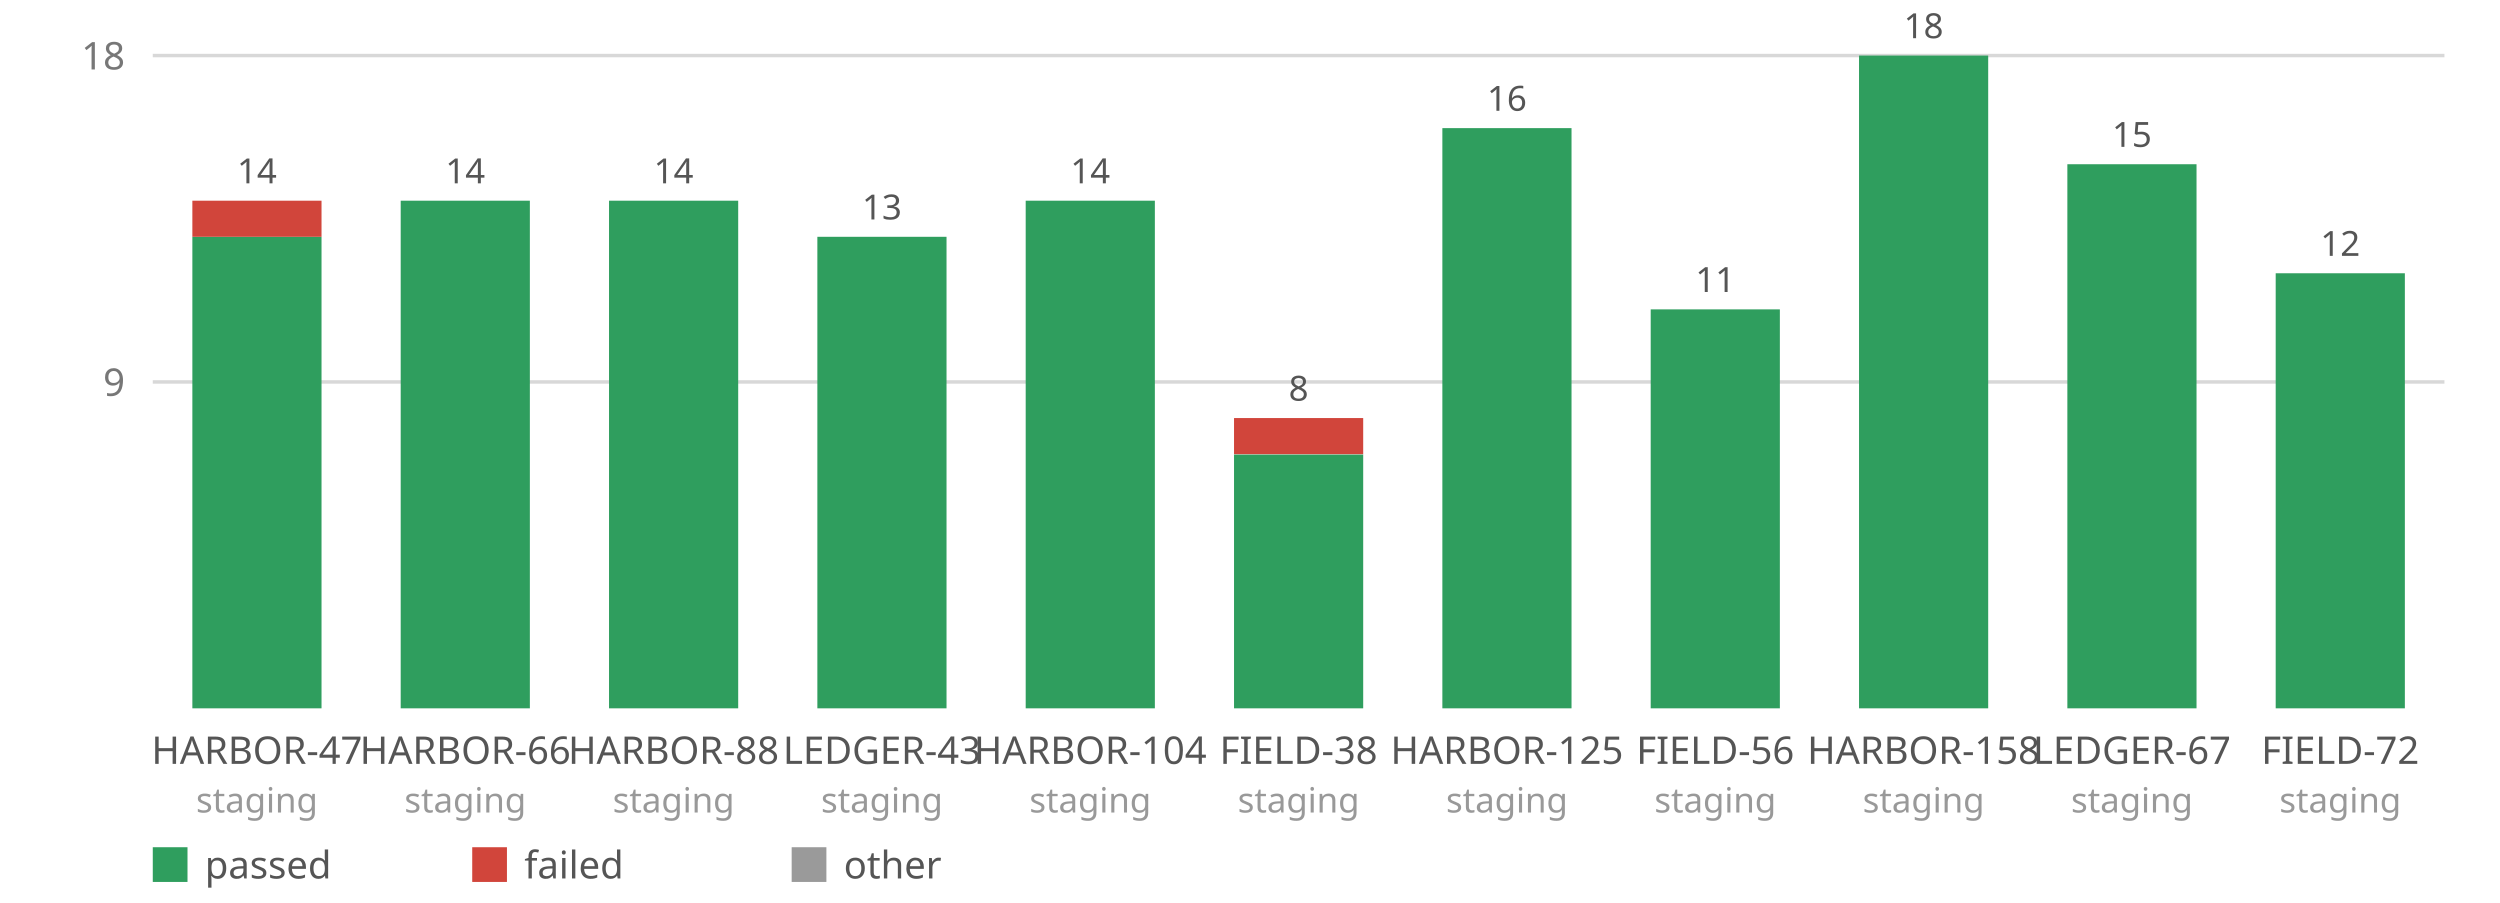
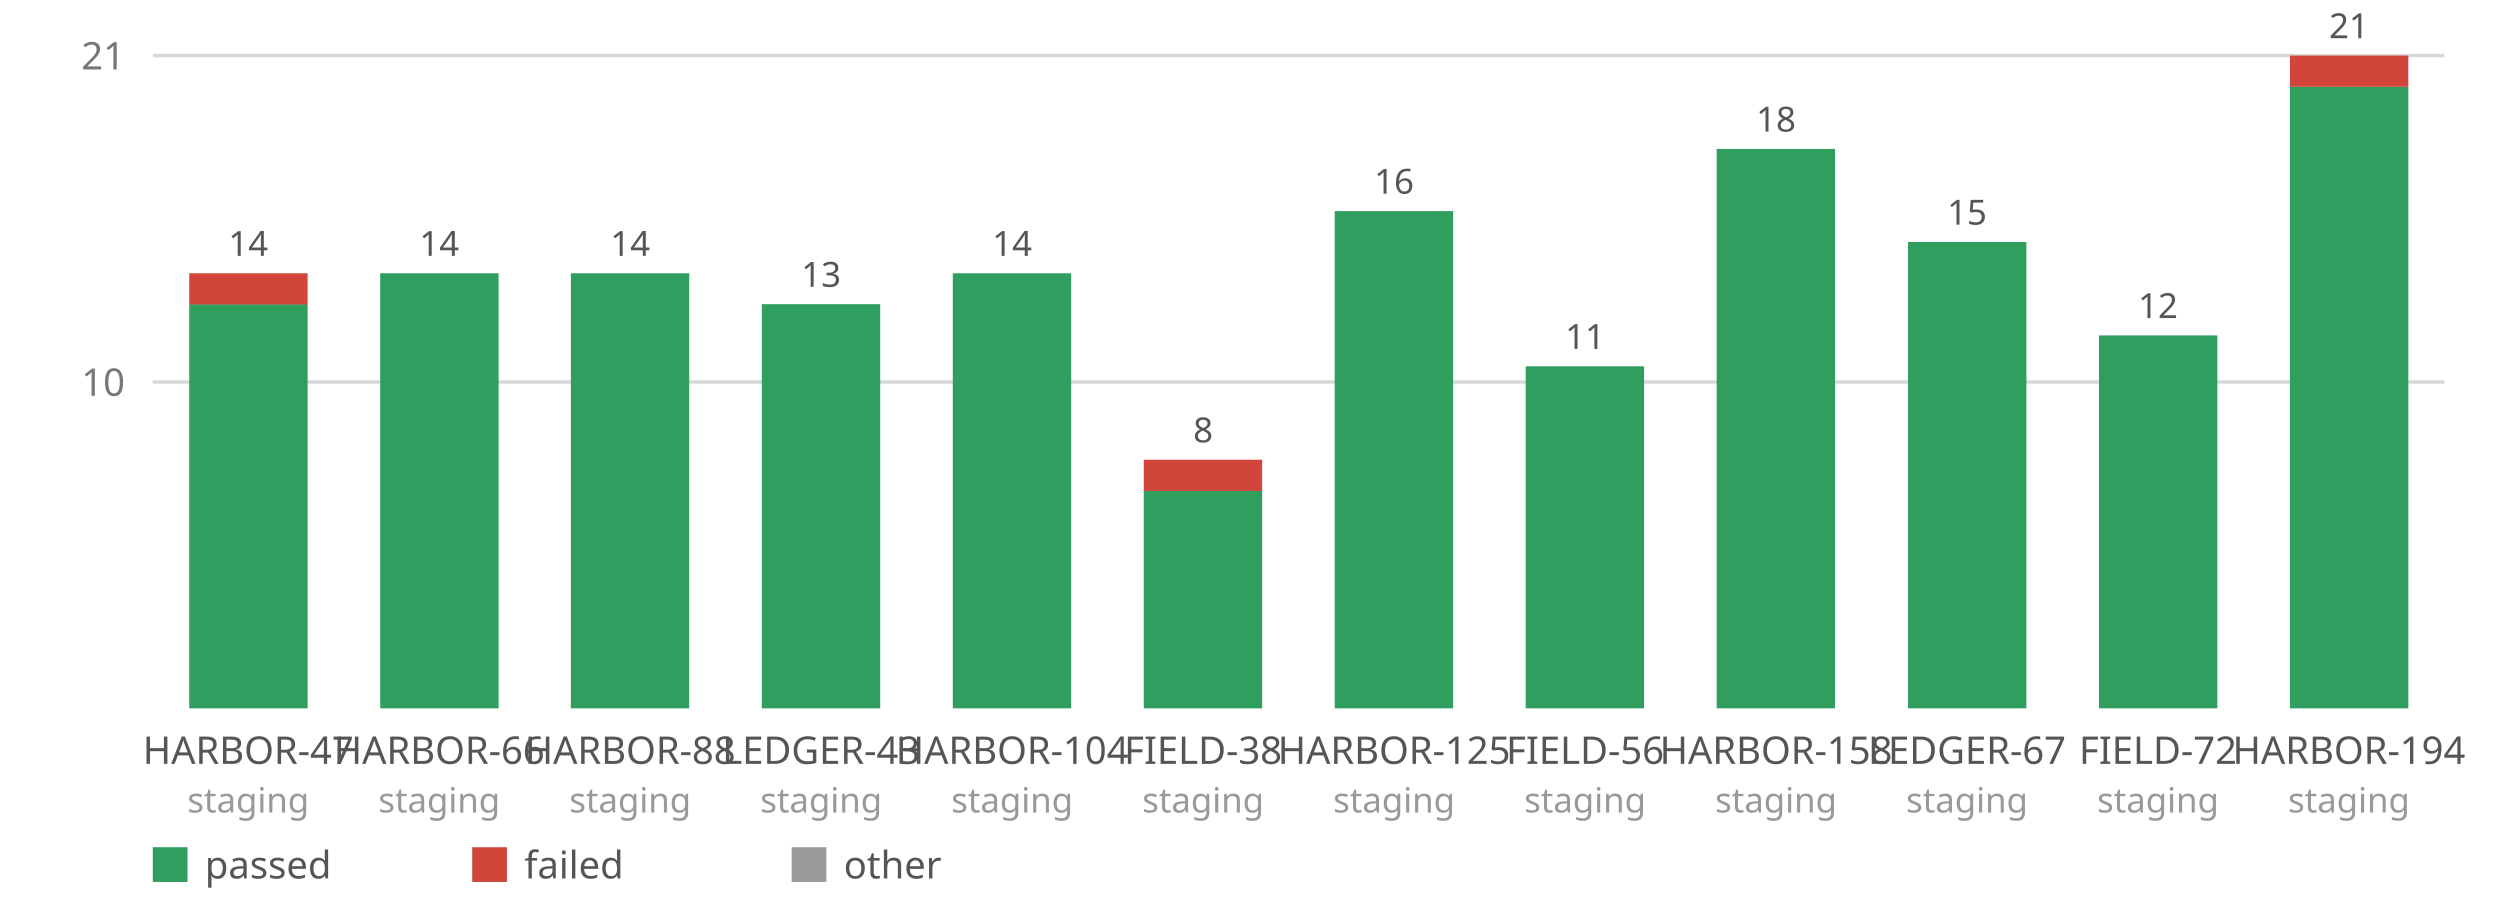
<svg xmlns="http://www.w3.org/2000/svg" viewBox="0 0 720 260" width="720" height="260" font-family="ui-sans-serif, system-ui, sans-serif">
  <rect width="720" height="260" fill="none" />
  <line x1="44" y1="110.0" x2="704" y2="110.0" stroke="#d8d8d8" stroke-width="1" />
-   <text x="36" y="114.0" font-size="11" fill="#777" text-anchor="end">9</text>
+   <text x="36" y="114.0" font-size="11" fill="#777" text-anchor="end">10</text>
  <line x1="44" y1="16.0" x2="704" y2="16.0" stroke="#d8d8d8" stroke-width="1" />
-   <text x="36" y="20.0" font-size="11" fill="#777" text-anchor="end">18</text>
-   <rect x="55.4" y="68.2" width="37.2" height="135.8" fill="#2f9e5e" />
-   <rect x="55.4" y="57.8" width="37.2" height="10.4" fill="#d1453b" />
-   <text x="74.0" y="220" font-size="11" fill="#555" text-anchor="middle">HARBOR-47</text>
-   <text x="74.0" y="234" font-size="10" fill="#999" text-anchor="middle">staging</text>
-   <text x="74.0" y="52.8" font-size="10" fill="#555" text-anchor="middle">14</text>
-   <rect x="115.4" y="57.8" width="37.2" height="146.2" fill="#2f9e5e" />
-   <text x="134.0" y="220" font-size="11" fill="#555" text-anchor="middle">HARBOR-66</text>
-   <text x="134.0" y="234" font-size="10" fill="#999" text-anchor="middle">staging</text>
-   <text x="134.0" y="52.8" font-size="10" fill="#555" text-anchor="middle">14</text>
-   <rect x="175.4" y="57.8" width="37.2" height="146.2" fill="#2f9e5e" />
-   <text x="194.0" y="220" font-size="11" fill="#555" text-anchor="middle">HARBOR-88</text>
-   <text x="194.0" y="234" font-size="10" fill="#999" text-anchor="middle">staging</text>
-   <text x="194.0" y="52.8" font-size="10" fill="#555" text-anchor="middle">14</text>
-   <rect x="235.4" y="68.2" width="37.2" height="135.8" fill="#2f9e5e" />
-   <text x="254.0" y="220" font-size="11" fill="#555" text-anchor="middle">LEDGER-43</text>
-   <text x="254.0" y="234" font-size="10" fill="#999" text-anchor="middle">staging</text>
-   <text x="254.0" y="63.2" font-size="10" fill="#555" text-anchor="middle">13</text>
-   <rect x="295.4" y="57.8" width="37.2" height="146.2" fill="#2f9e5e" />
-   <text x="314.0" y="220" font-size="11" fill="#555" text-anchor="middle">HARBOR-104</text>
-   <text x="314.0" y="234" font-size="10" fill="#999" text-anchor="middle">staging</text>
-   <text x="314.0" y="52.8" font-size="10" fill="#555" text-anchor="middle">14</text>
-   <rect x="355.4" y="130.9" width="37.2" height="73.1" fill="#2f9e5e" />
-   <rect x="355.4" y="120.4" width="37.2" height="10.4" fill="#d1453b" />
-   <text x="374.0" y="220" font-size="11" fill="#555" text-anchor="middle">FIELD-38</text>
-   <text x="374.0" y="234" font-size="10" fill="#999" text-anchor="middle">staging</text>
-   <text x="374.0" y="115.4" font-size="10" fill="#555" text-anchor="middle">8</text>
-   <rect x="415.4" y="36.9" width="37.2" height="167.1" fill="#2f9e5e" />
-   <text x="434.0" y="220" font-size="11" fill="#555" text-anchor="middle">HARBOR-125</text>
-   <text x="434.0" y="234" font-size="10" fill="#999" text-anchor="middle">staging</text>
-   <text x="434.0" y="31.9" font-size="10" fill="#555" text-anchor="middle">16</text>
-   <rect x="475.4" y="89.1" width="37.2" height="114.9" fill="#2f9e5e" />
-   <text x="494.0" y="220" font-size="11" fill="#555" text-anchor="middle">FIELD-56</text>
-   <text x="494.0" y="234" font-size="10" fill="#999" text-anchor="middle">staging</text>
-   <text x="494.0" y="84.1" font-size="10" fill="#555" text-anchor="middle">11</text>
-   <rect x="535.4" y="16.0" width="37.2" height="188.0" fill="#2f9e5e" />
-   <text x="554.0" y="220" font-size="11" fill="#555" text-anchor="middle">HARBOR-158</text>
-   <text x="554.0" y="234" font-size="10" fill="#999" text-anchor="middle">staging</text>
-   <text x="554.0" y="11.0" font-size="10" fill="#555" text-anchor="middle">18</text>
-   <rect x="595.4" y="47.3" width="37.2" height="156.7" fill="#2f9e5e" />
-   <text x="614.0" y="220" font-size="11" fill="#555" text-anchor="middle">LEDGER-67</text>
-   <text x="614.0" y="234" font-size="10" fill="#999" text-anchor="middle">staging</text>
-   <text x="614.0" y="42.3" font-size="10" fill="#555" text-anchor="middle">15</text>
-   <rect x="655.4" y="78.7" width="37.2" height="125.3" fill="#2f9e5e" />
-   <text x="674.0" y="220" font-size="11" fill="#555" text-anchor="middle">FIELD-72</text>
-   <text x="674.0" y="234" font-size="10" fill="#999" text-anchor="middle">staging</text>
-   <text x="674.0" y="73.7" font-size="10" fill="#555" text-anchor="middle">12</text>
+   <text x="36" y="20.0" font-size="11" fill="#777" text-anchor="end">21</text>
+   <rect x="54.5" y="87.6" width="34.1" height="116.4" fill="#2f9e5e" />
+   <rect x="54.5" y="78.7" width="34.1" height="9.0" fill="#d1453b" />
+   <text x="71.5" y="220" font-size="11" fill="#555" text-anchor="middle">HARBOR-47</text>
+   <text x="71.5" y="234" font-size="10" fill="#999" text-anchor="middle">staging</text>
+   <text x="71.5" y="73.7" font-size="10" fill="#555" text-anchor="middle">14</text>
+   <rect x="109.5" y="78.7" width="34.1" height="125.3" fill="#2f9e5e" />
+   <text x="126.5" y="220" font-size="11" fill="#555" text-anchor="middle">HARBOR-66</text>
+   <text x="126.5" y="234" font-size="10" fill="#999" text-anchor="middle">staging</text>
+   <text x="126.5" y="73.7" font-size="10" fill="#555" text-anchor="middle">14</text>
+   <rect x="164.4" y="78.7" width="34.1" height="125.3" fill="#2f9e5e" />
+   <text x="181.5" y="220" font-size="11" fill="#555" text-anchor="middle">HARBOR-88</text>
+   <text x="181.5" y="234" font-size="10" fill="#999" text-anchor="middle">staging</text>
+   <text x="181.5" y="73.7" font-size="10" fill="#555" text-anchor="middle">14</text>
+   <rect x="219.4" y="87.6" width="34.1" height="116.4" fill="#2f9e5e" />
+   <text x="236.5" y="220" font-size="11" fill="#555" text-anchor="middle">LEDGER-43</text>
+   <text x="236.5" y="234" font-size="10" fill="#999" text-anchor="middle">staging</text>
+   <text x="236.5" y="82.6" font-size="10" fill="#555" text-anchor="middle">13</text>
+   <rect x="274.4" y="78.7" width="34.1" height="125.3" fill="#2f9e5e" />
+   <text x="291.5" y="220" font-size="11" fill="#555" text-anchor="middle">HARBOR-104</text>
+   <text x="291.5" y="234" font-size="10" fill="#999" text-anchor="middle">staging</text>
+   <text x="291.5" y="73.7" font-size="10" fill="#555" text-anchor="middle">14</text>
+   <rect x="329.4" y="141.3" width="34.1" height="62.7" fill="#2f9e5e" />
+   <rect x="329.4" y="132.4" width="34.1" height="9.0" fill="#d1453b" />
+   <text x="346.5" y="220" font-size="11" fill="#555" text-anchor="middle">FIELD-38</text>
+   <text x="346.5" y="234" font-size="10" fill="#999" text-anchor="middle">staging</text>
+   <text x="346.5" y="127.4" font-size="10" fill="#555" text-anchor="middle">8</text>
+   <rect x="384.4" y="60.8" width="34.1" height="143.2" fill="#2f9e5e" />
+   <text x="401.5" y="220" font-size="11" fill="#555" text-anchor="middle">HARBOR-125</text>
+   <text x="401.5" y="234" font-size="10" fill="#999" text-anchor="middle">staging</text>
+   <text x="401.5" y="55.8" font-size="10" fill="#555" text-anchor="middle">16</text>
+   <rect x="439.4" y="105.5" width="34.1" height="98.5" fill="#2f9e5e" />
+   <text x="456.5" y="220" font-size="11" fill="#555" text-anchor="middle">FIELD-56</text>
+   <text x="456.5" y="234" font-size="10" fill="#999" text-anchor="middle">staging</text>
+   <text x="456.5" y="100.5" font-size="10" fill="#555" text-anchor="middle">11</text>
+   <rect x="494.4" y="42.9" width="34.1" height="161.1" fill="#2f9e5e" />
+   <text x="511.5" y="220" font-size="11" fill="#555" text-anchor="middle">HARBOR-158</text>
+   <text x="511.5" y="234" font-size="10" fill="#999" text-anchor="middle">staging</text>
+   <text x="511.5" y="37.9" font-size="10" fill="#555" text-anchor="middle">18</text>
+   <rect x="549.5" y="69.7" width="34.1" height="134.3" fill="#2f9e5e" />
+   <text x="566.5" y="220" font-size="11" fill="#555" text-anchor="middle">LEDGER-67</text>
+   <text x="566.5" y="234" font-size="10" fill="#999" text-anchor="middle">staging</text>
+   <text x="566.5" y="64.7" font-size="10" fill="#555" text-anchor="middle">15</text>
+   <rect x="604.5" y="96.6" width="34.1" height="107.4" fill="#2f9e5e" />
+   <text x="621.5" y="220" font-size="11" fill="#555" text-anchor="middle">FIELD-72</text>
+   <text x="621.5" y="234" font-size="10" fill="#999" text-anchor="middle">staging</text>
+   <text x="621.5" y="91.6" font-size="10" fill="#555" text-anchor="middle">12</text>
+   <rect x="659.5" y="25.0" width="34.1" height="179.0" fill="#2f9e5e" />
+   <rect x="659.5" y="16.0" width="34.1" height="9.0" fill="#d1453b" />
+   <text x="676.5" y="220" font-size="11" fill="#555" text-anchor="middle">HARBOR-194</text>
+   <text x="676.5" y="234" font-size="10" fill="#999" text-anchor="middle">staging</text>
+   <text x="676.5" y="11.0" font-size="10" fill="#555" text-anchor="middle">21</text>
  <rect x="44" y="244" width="10" height="10" fill="#2f9e5e" />
  <text x="59" y="253" font-size="11" fill="#555">passed</text>
  <rect x="136" y="244" width="10" height="10" fill="#d1453b" />
  <text x="151" y="253" font-size="11" fill="#555">failed</text>
  <rect x="228" y="244" width="10" height="10" fill="#9a9a9a" />
  <text x="243" y="253" font-size="11" fill="#555">other</text>
</svg>
